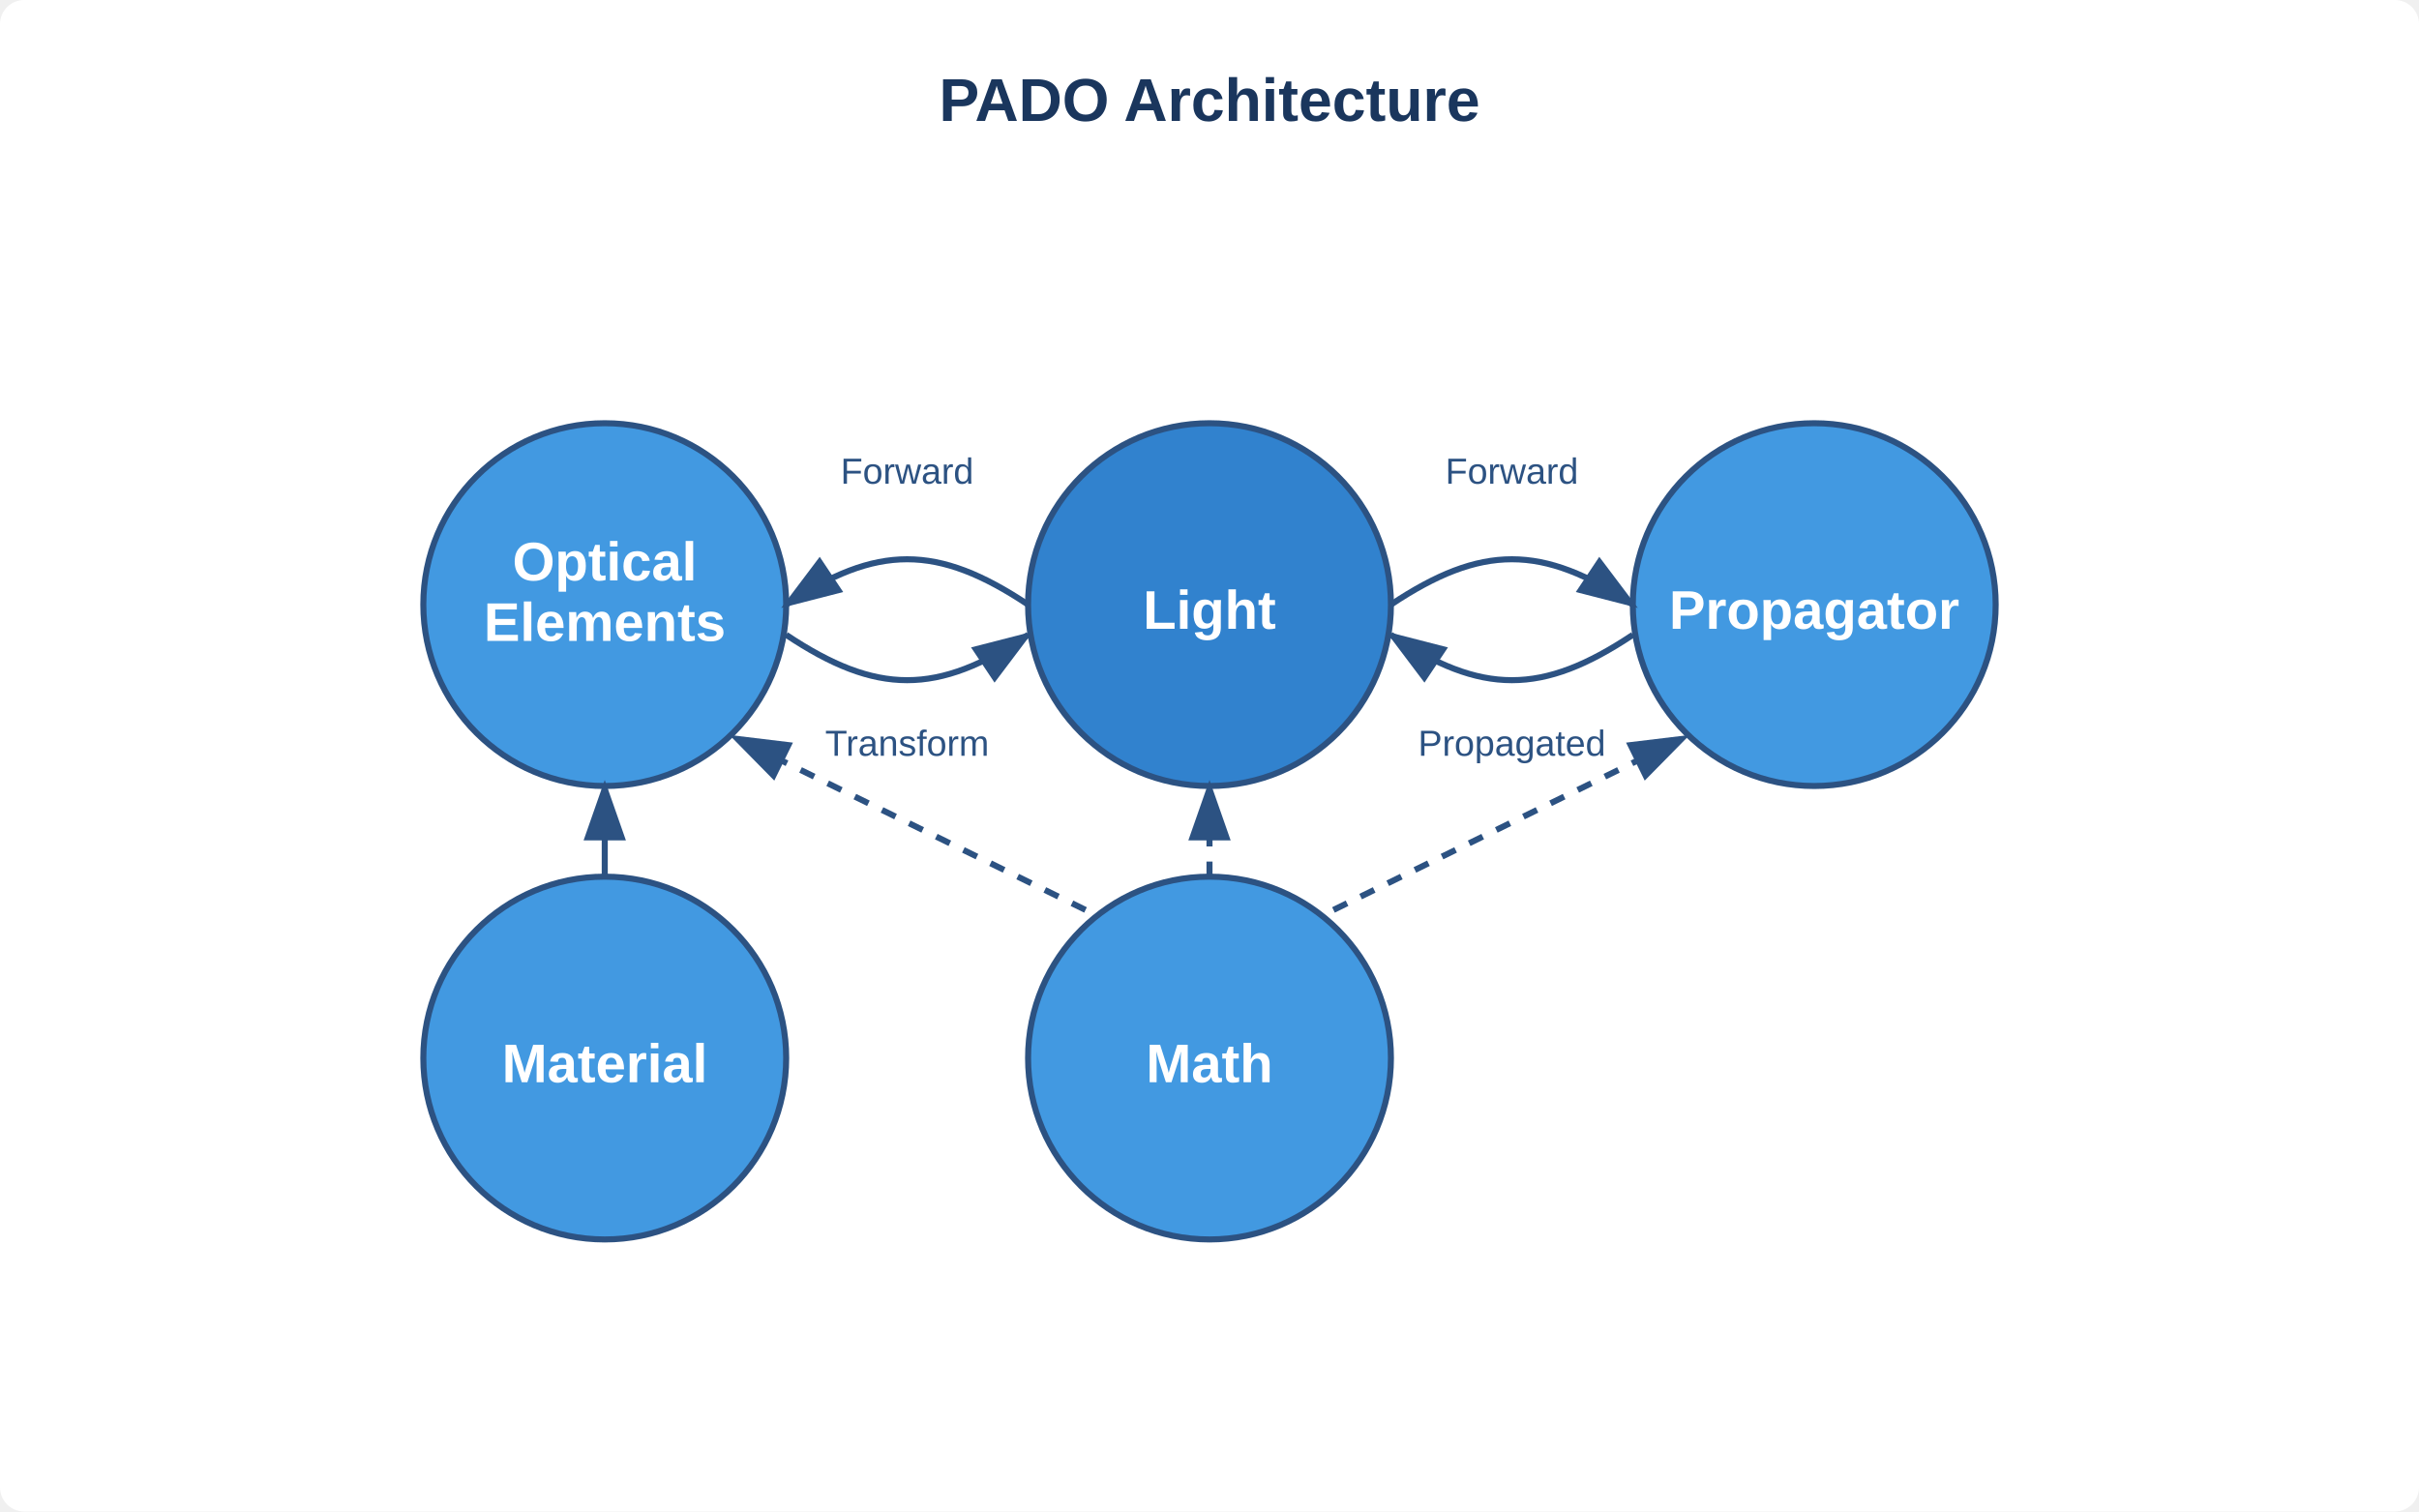
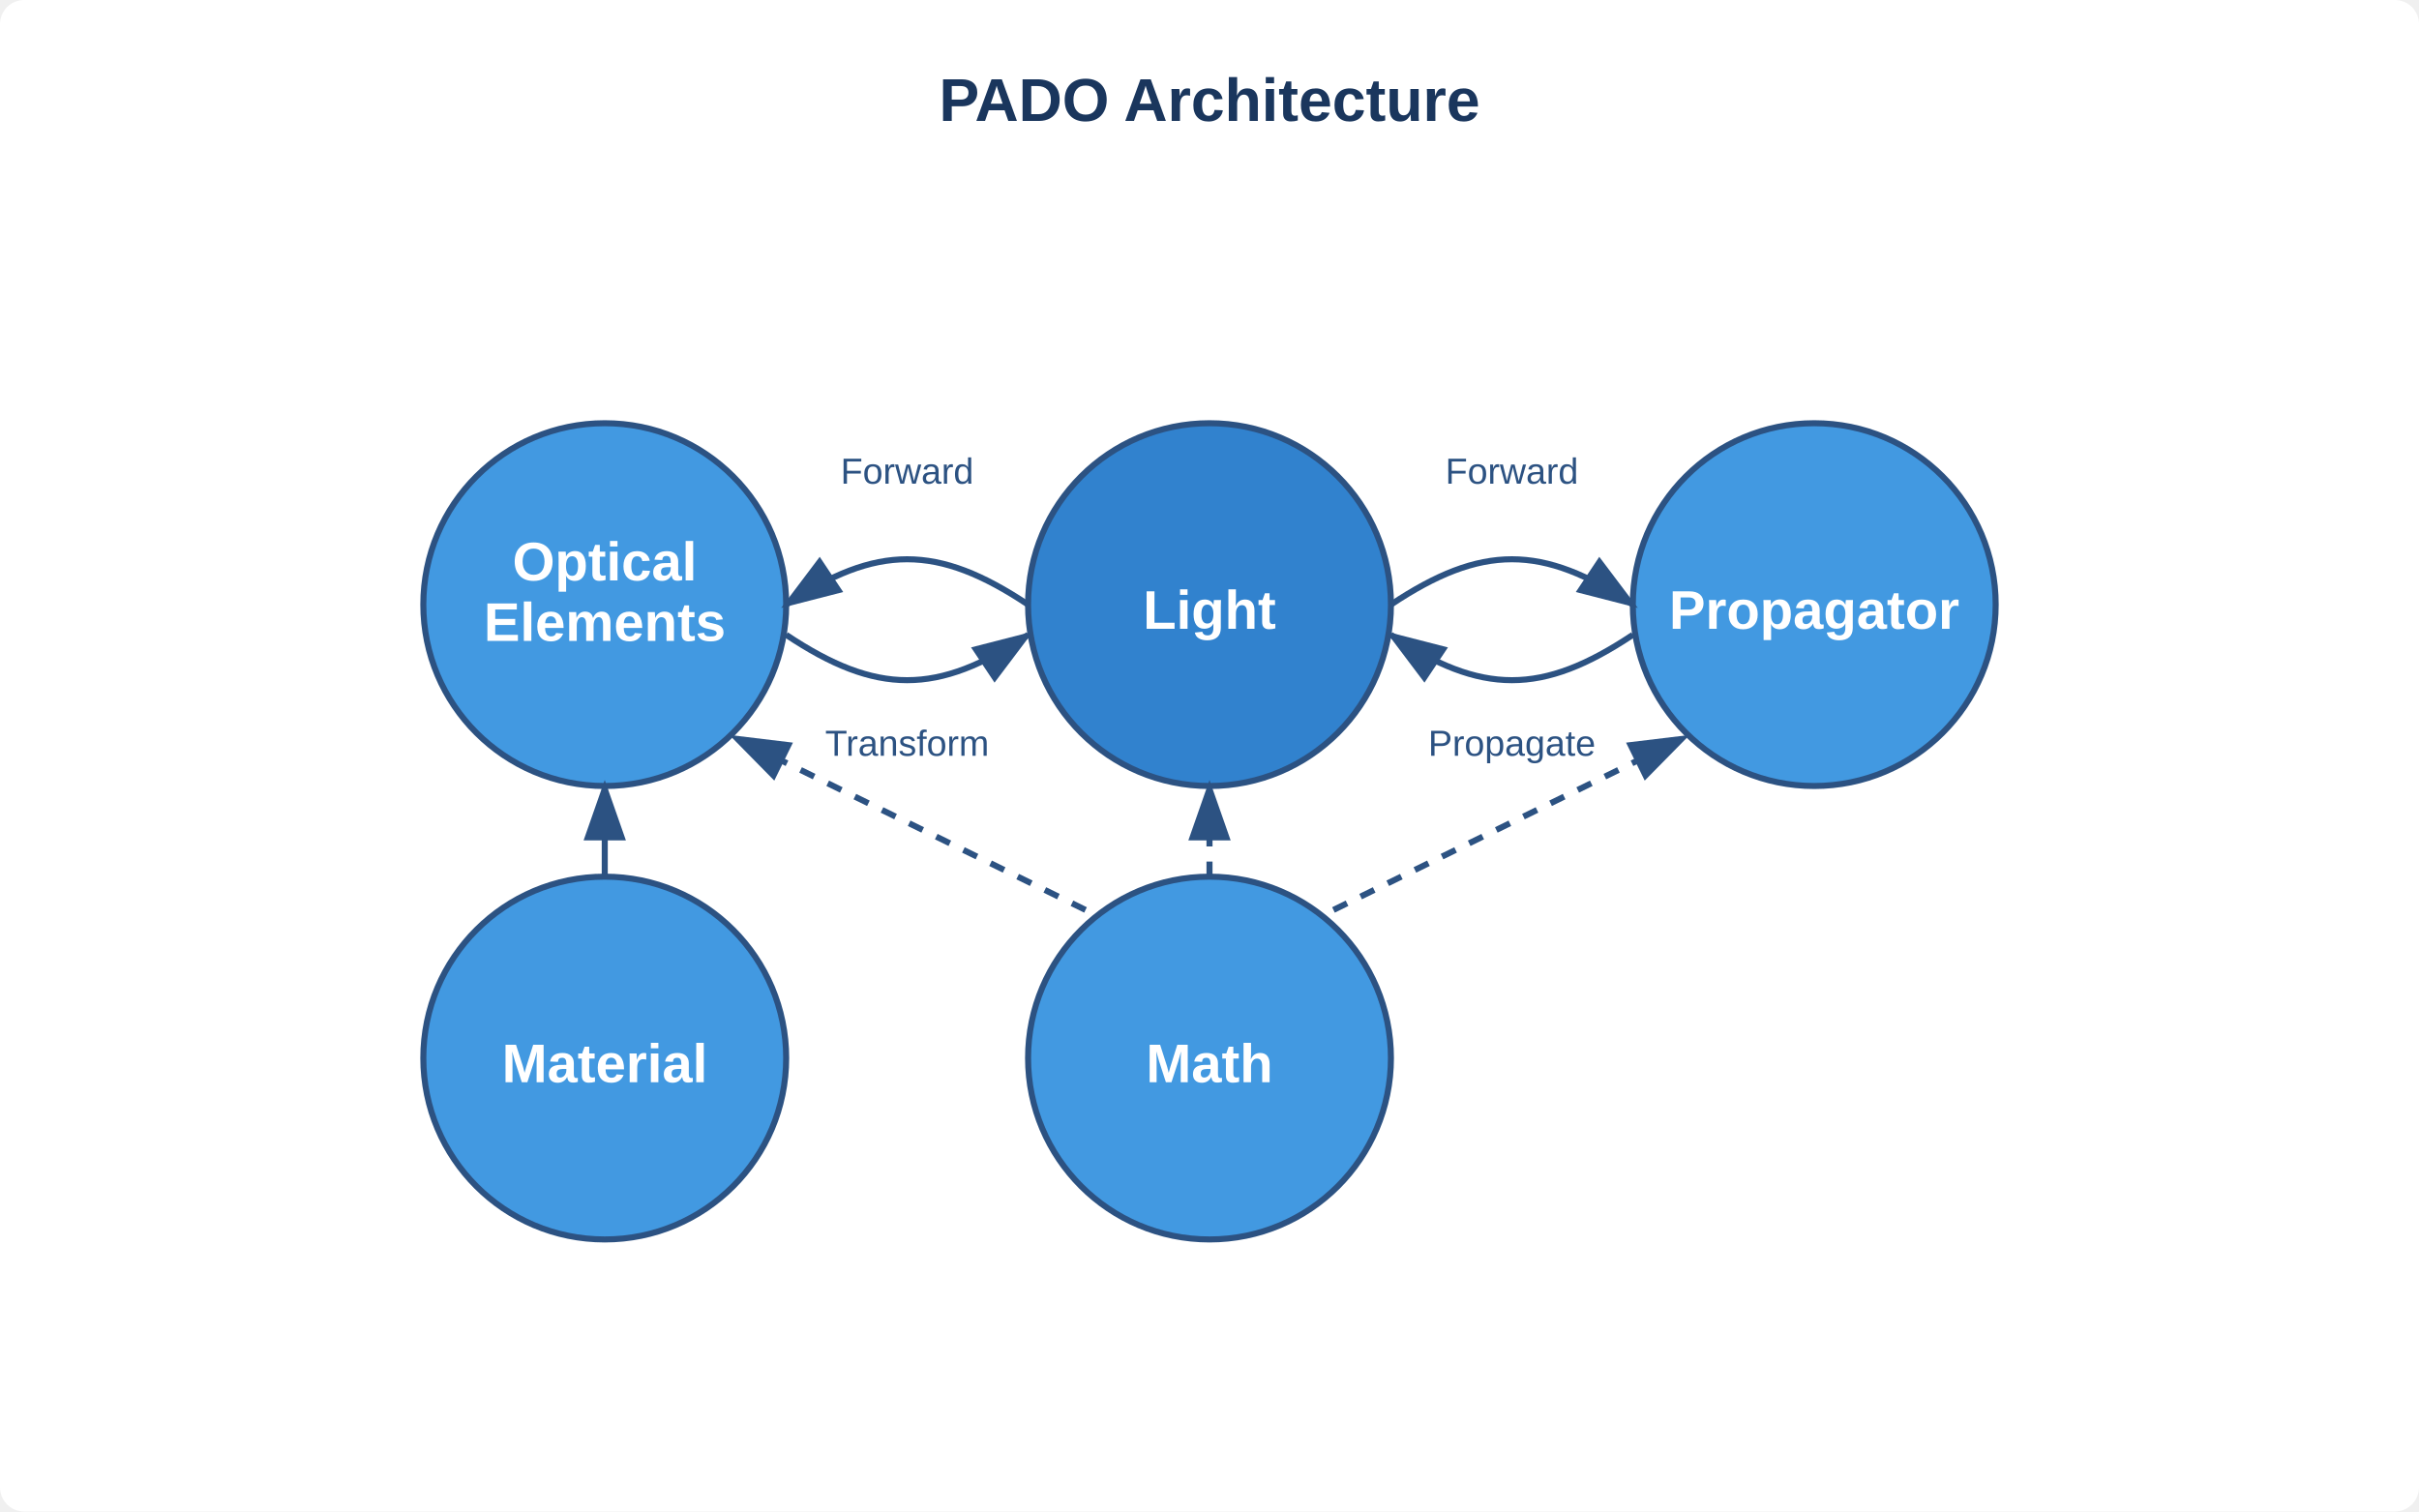
<svg xmlns="http://www.w3.org/2000/svg" width="800" height="500">
  <rect width="800" height="500" fill="#ffffff" rx="8" ry="8" />
  <text x="400" y="40" font-family="Arial" font-size="20" font-weight="bold" text-anchor="middle" fill="#1a365d">PADO Architecture</text>
  <circle cx="400" cy="200" r="60" fill="#3182ce" stroke="#2c5282" stroke-width="2" />
  <text x="400" y="208" font-family="Arial" font-size="18" font-weight="bold" text-anchor="middle" fill="white">Light</text>
  <circle cx="200" cy="200" r="60" fill="#4299e1" stroke="#2c5282" stroke-width="2" />
  <text x="200" y="192" font-family="Arial" font-size="18" font-weight="bold" text-anchor="middle" fill="white">Optical</text>
  <text x="200" y="212" font-family="Arial" font-size="18" font-weight="bold" text-anchor="middle" fill="white">Elements</text>
  <circle cx="600" cy="200" r="60" fill="#4299e1" stroke="#2c5282" stroke-width="2" />
  <text x="600" y="208" font-family="Arial" font-size="18" font-weight="bold" text-anchor="middle" fill="white">Propagator</text>
  <circle cx="200" cy="350" r="60" fill="#4299e1" stroke="#2c5282" stroke-width="2" />
  <text x="200" y="358" font-family="Arial" font-size="18" font-weight="bold" text-anchor="middle" fill="white">Material</text>
  <circle cx="400" cy="350" r="60" fill="#4299e1" stroke="#2c5282" stroke-width="2" />
  <text x="400" y="358" font-family="Arial" font-size="18" font-weight="bold" text-anchor="middle" fill="white">Math</text>
  <path d="M 340 200 C 310 180 290 180 260 200" stroke="#2c5282" stroke-width="2" fill="none" marker-end="url(#arrowhead)" />
  <path d="M 260 210 C 290 230 310 230 340 210" stroke="#2c5282" stroke-width="2" fill="none" marker-end="url(#arrowhead)" />
  <path d="M 460 200 C 490 180 510 180 540 200" stroke="#2c5282" stroke-width="2" fill="none" marker-end="url(#arrowhead)" />
  <path d="M 540 210 C 510 230 490 230 460 210" stroke="#2c5282" stroke-width="2" fill="none" marker-end="url(#arrowhead)" />
  <path d="M 200 290 L 200 260" stroke="#2c5282" stroke-width="2" fill="none" marker-end="url(#arrowhead)" />
  <path d="M 400 290 L 400 260" stroke="#2c5282" stroke-width="2" stroke-dasharray="5,5" fill="none" marker-end="url(#arrowhead)" />
  <path d="M 359 301 L 243 244" stroke="#2c5282" stroke-width="2" stroke-dasharray="5,5" fill="none" marker-end="url(#arrowhead)" />
  <path d="M 441 301 L 557 244" stroke="#2c5282" stroke-width="2" stroke-dasharray="5,5" fill="none" marker-end="url(#arrowhead)" />
  <text x="300" y="160" font-family="Arial" font-size="12" fill="#2c5282" text-anchor="middle">Forward</text>
  <text x="300" y="250" font-family="Arial" font-size="12" fill="#2c5282" text-anchor="middle">Transform</text>
  <text x="500" y="160" font-family="Arial" font-size="12" fill="#2c5282" text-anchor="middle">Forward</text>
-   <text x="500" y="250" font-family="Arial" font-size="12" fill="#2c5282" text-anchor="middle">Propagated</text>
+   <text x="500" y="250" font-family="Arial" font-size="12" fill="#2c5282" text-anchor="middle">Propagate</text>
  <defs>
    <marker id="arrowhead" markerWidth="10" markerHeight="7" refX="9" refY="3.5" orient="auto">
      <polygon points="0 0, 10 3.5, 0 7" fill="#2c5282" />
    </marker>
  </defs>
</svg>
